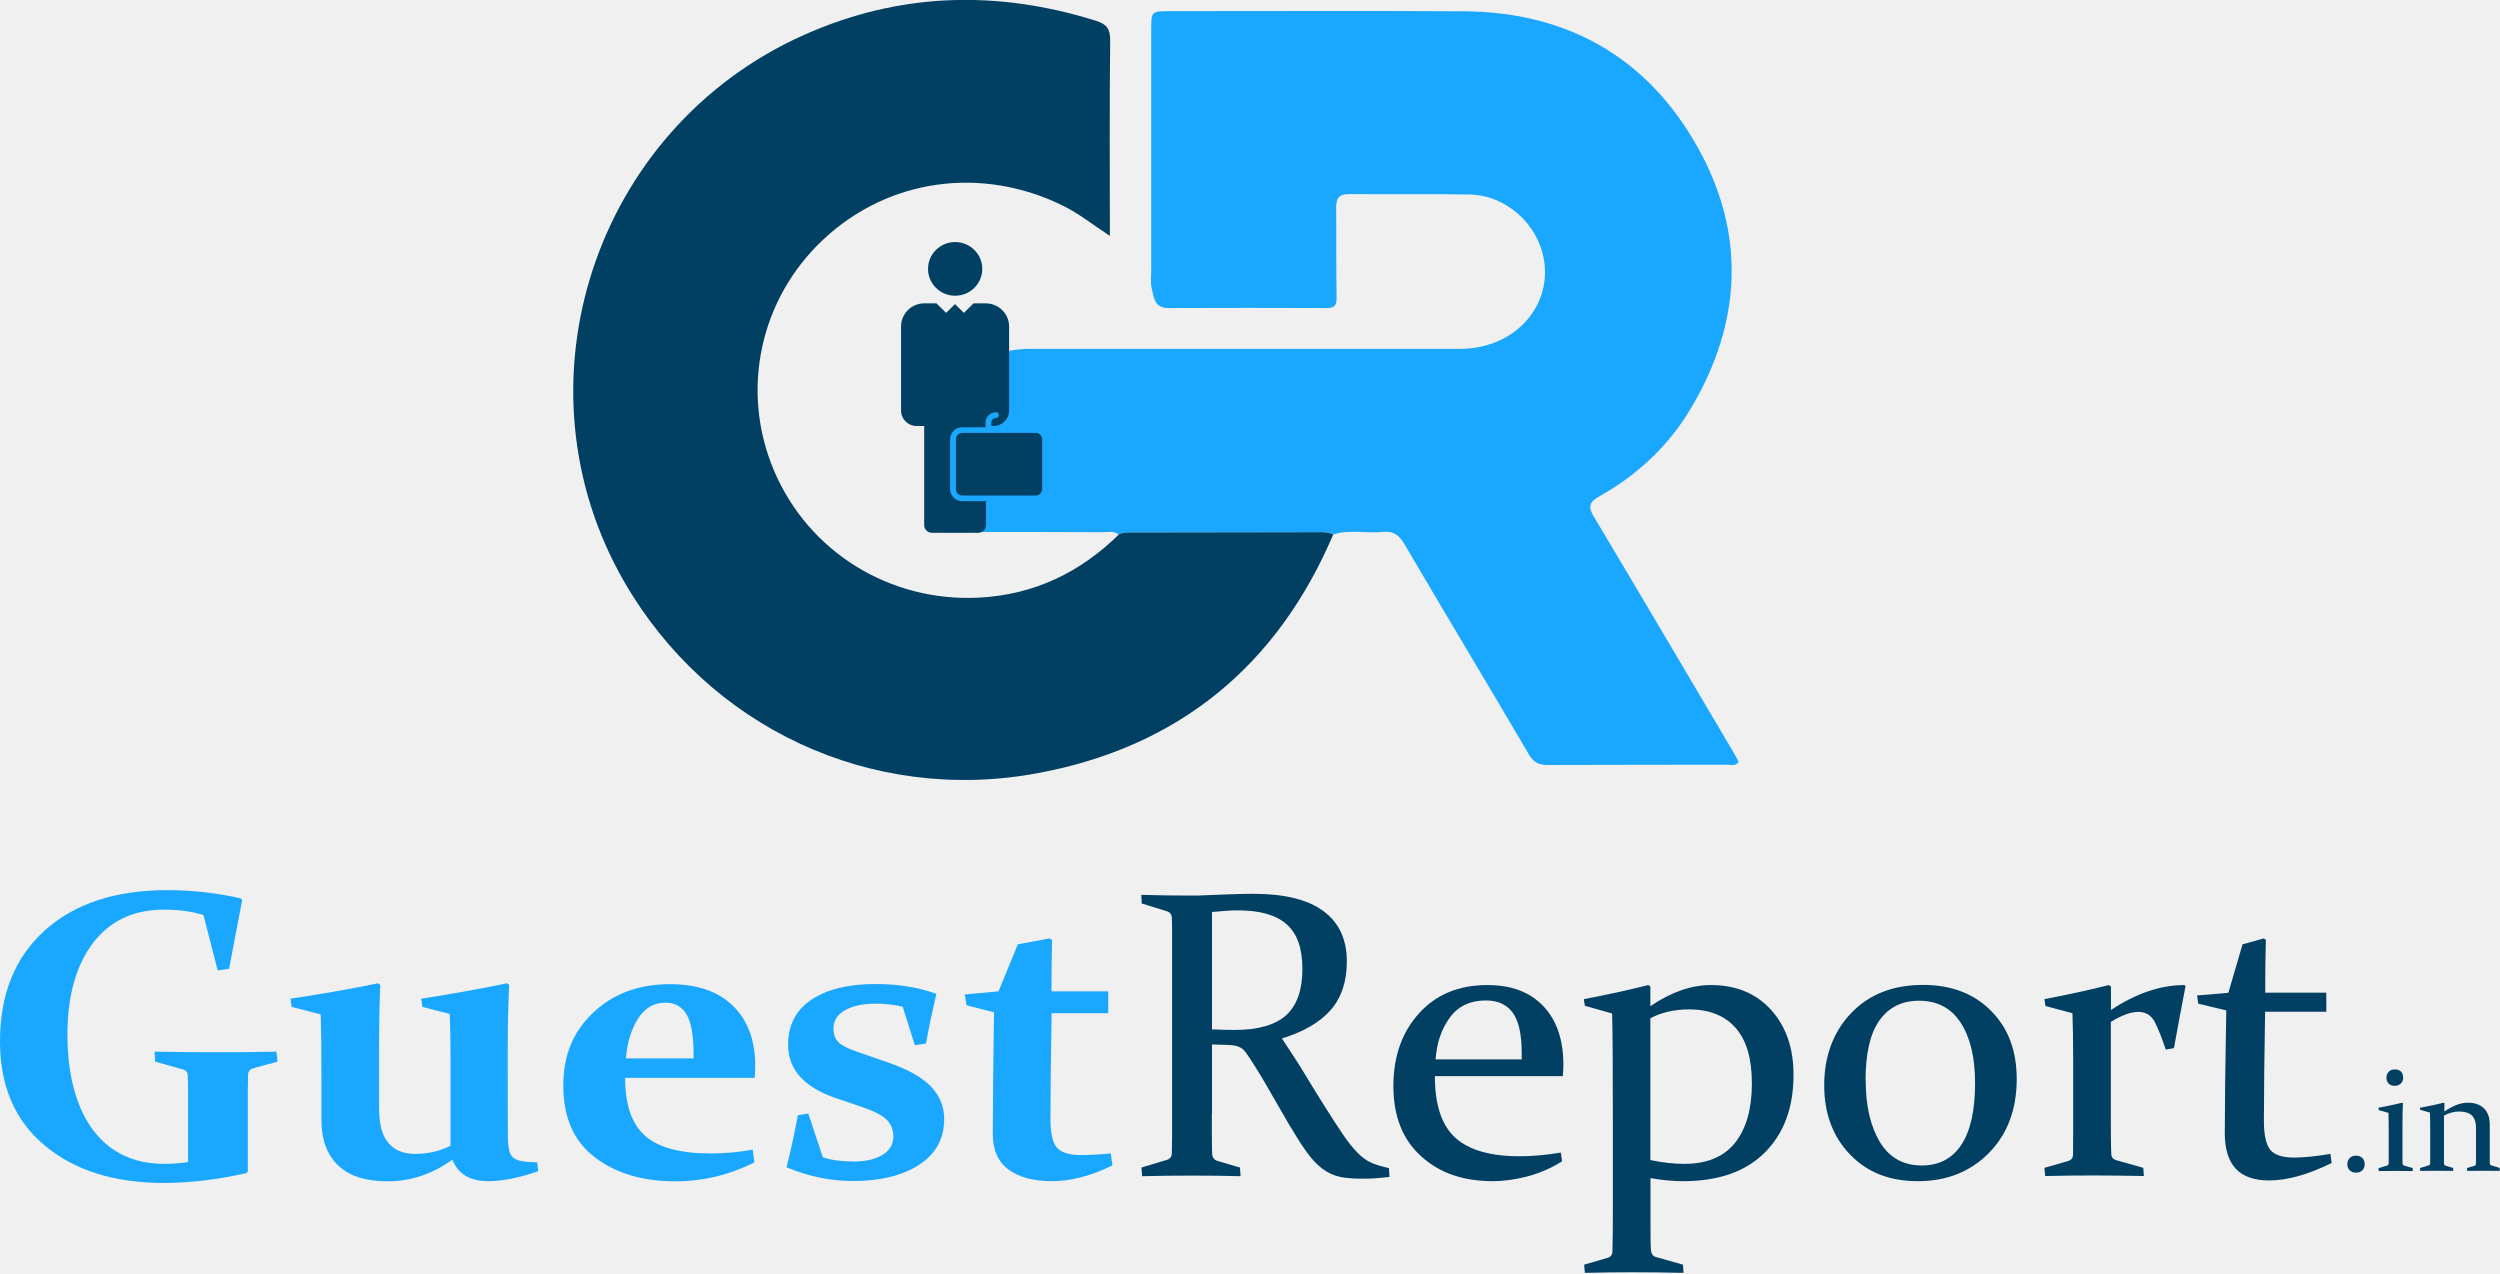
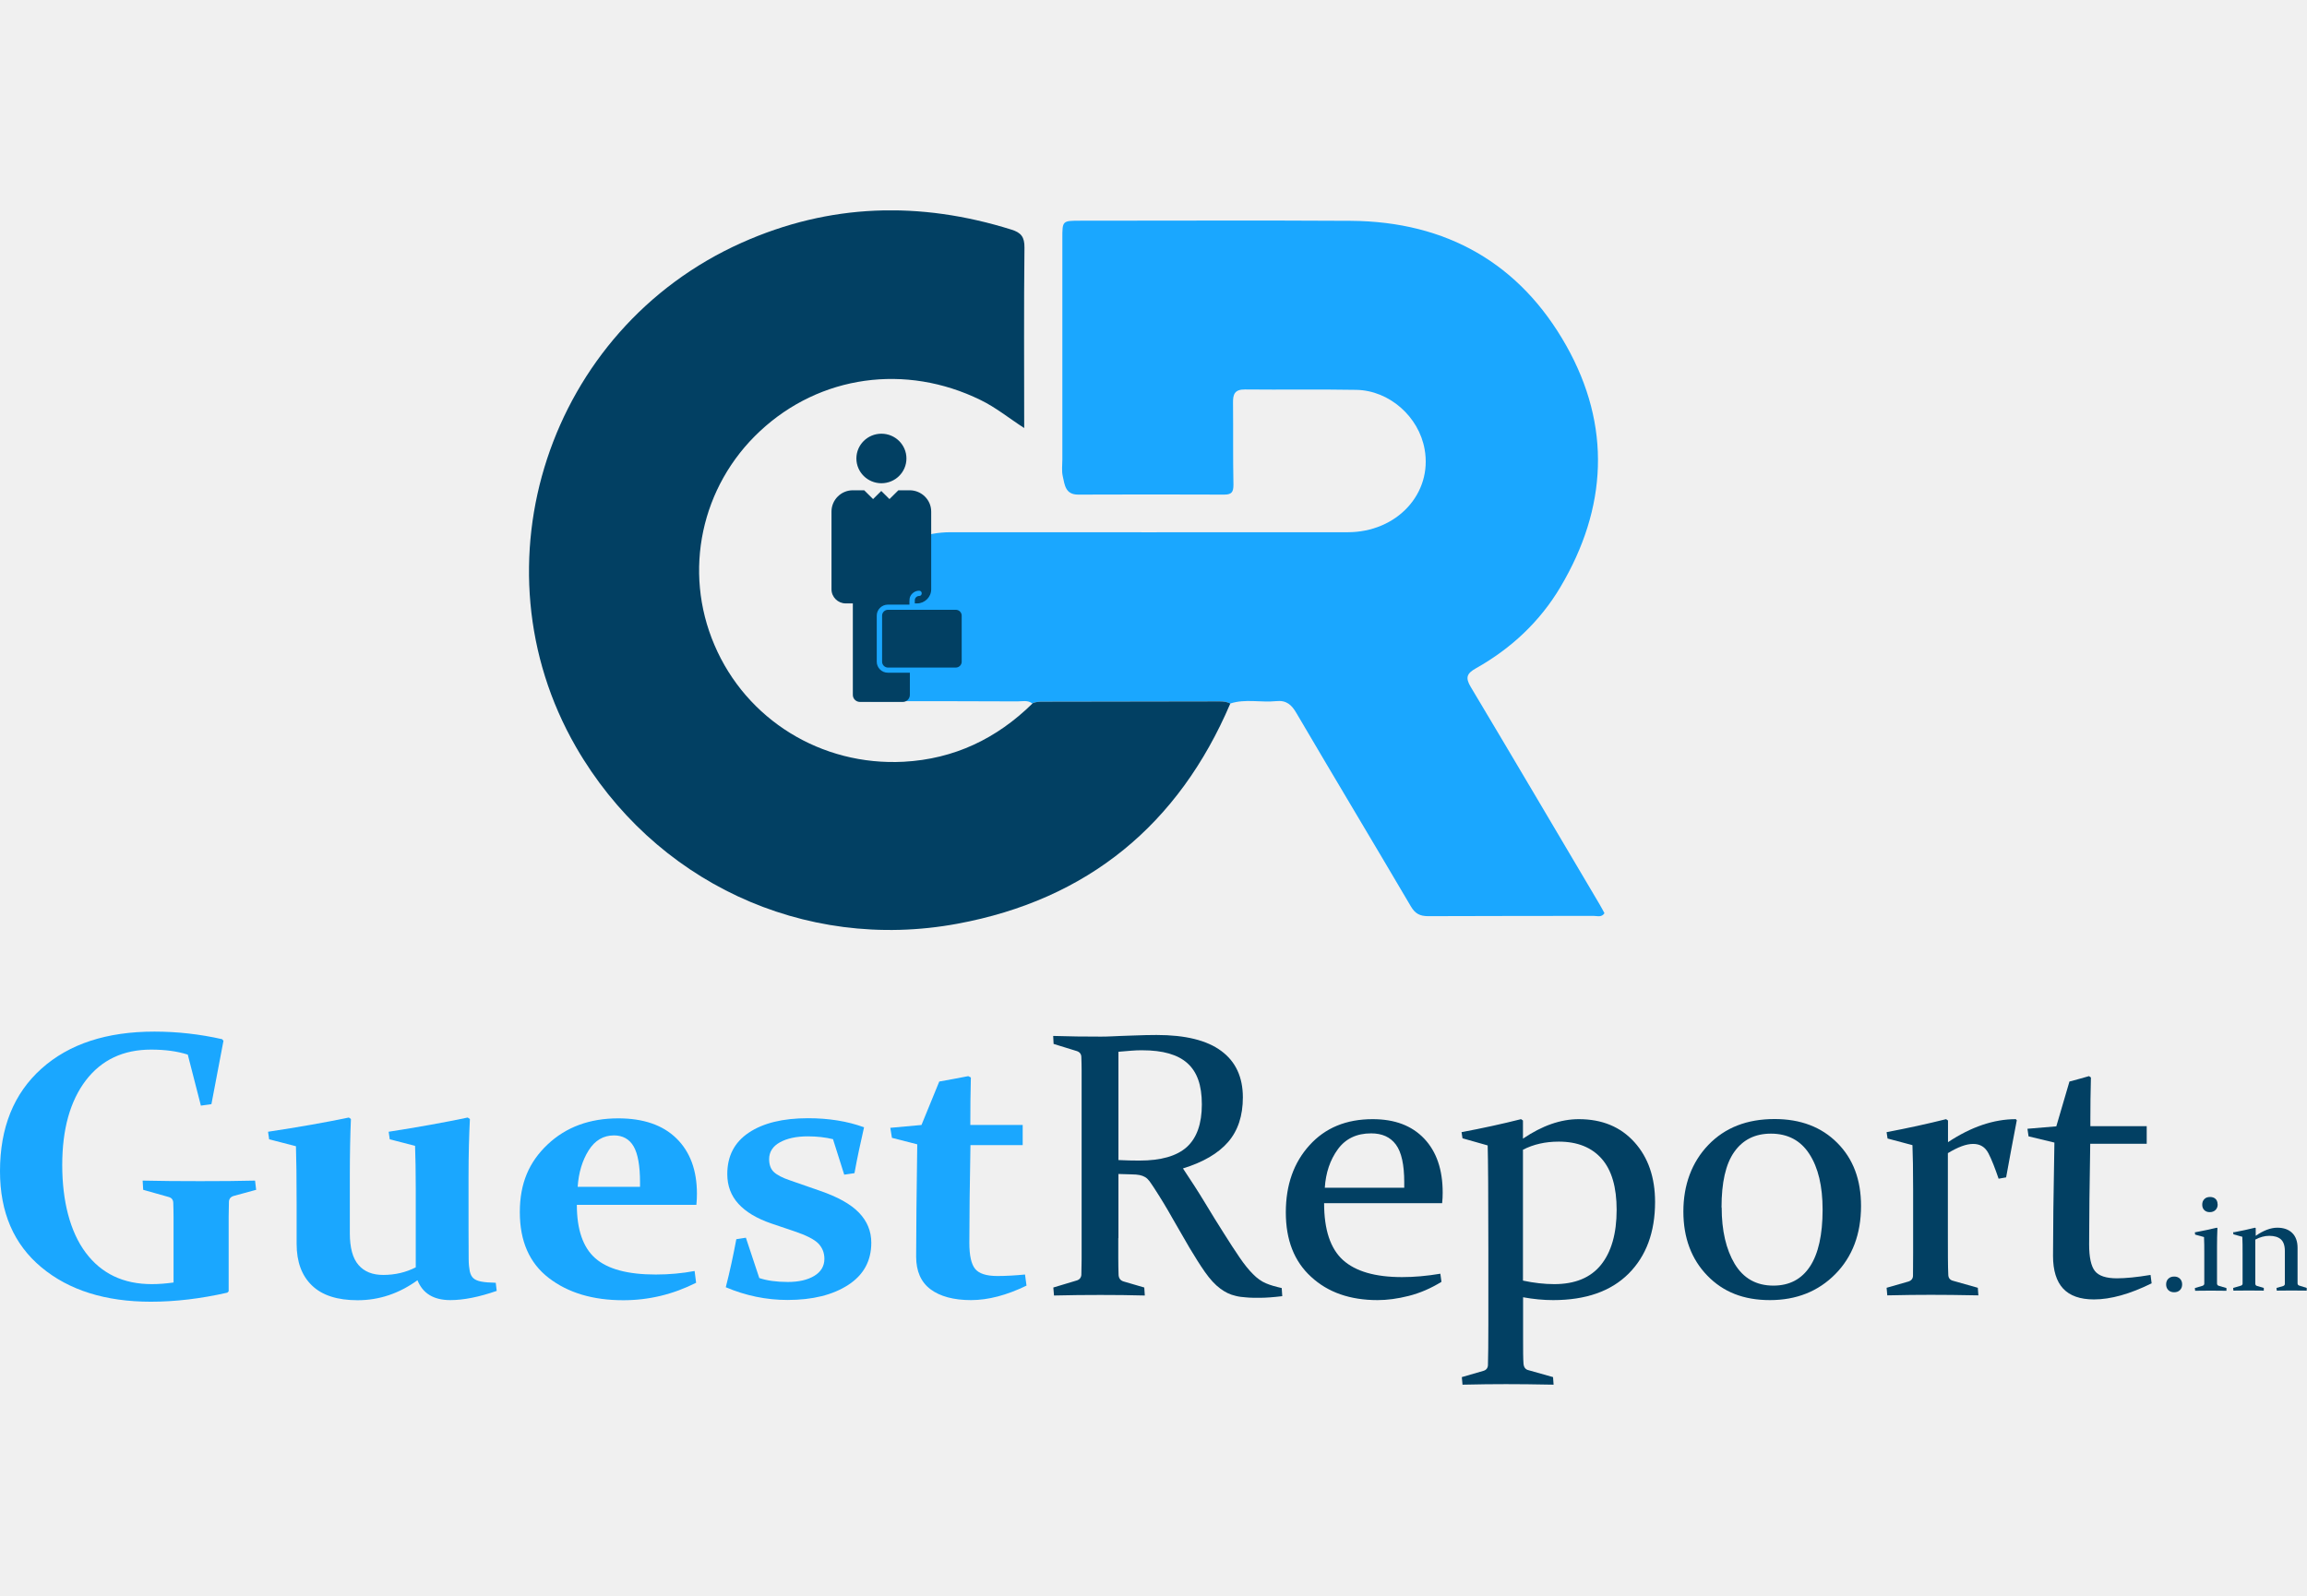
- <svg xmlns="http://www.w3.org/2000/svg" width="163" height="83" viewBox="0 0 163 83" fill="none">
+ <svg xmlns="http://www.w3.org/2000/svg" width="120" height="83" viewBox="0 0 163 83" fill="none">
  <g clip-path="url(#clip0_67_928)">
    <path d="M72.934 34.843C72.605 34.594 72.229 34.7 71.881 34.7C68.499 34.69 65.117 34.671 61.735 34.7C61.087 34.7 60.894 34.499 60.904 33.887C60.933 32.136 60.885 30.386 60.933 28.636C61.029 25.221 63.687 22.744 67.156 22.744C76.509 22.744 85.863 22.754 95.216 22.744C98.704 22.744 101.217 20.009 100.656 16.881C100.25 14.576 98.163 12.721 95.825 12.682C93.206 12.635 90.588 12.682 87.969 12.654C87.225 12.644 87.109 13.008 87.119 13.601C87.138 15.533 87.109 17.465 87.148 19.387C87.148 19.894 87.032 20.085 86.5 20.085C83.061 20.066 79.611 20.076 76.171 20.085C75.263 20.085 75.224 19.378 75.089 18.785C75.002 18.412 75.06 18 75.06 17.608C75.06 12.396 75.06 7.173 75.06 1.961C75.06 0.727 75.06 0.727 76.345 0.727C82.713 0.727 89.08 0.698 95.448 0.736C102.212 0.784 107.401 3.759 110.667 9.564C113.855 15.227 113.566 21.032 110.251 26.618C108.812 29.047 106.773 30.96 104.289 32.356C103.623 32.729 103.526 33.026 103.913 33.676C106.966 38.784 109.981 43.91 113.015 49.037C113.14 49.247 113.247 49.458 113.363 49.668C113.16 49.984 112.851 49.859 112.609 49.859C108.705 49.869 104.811 49.859 100.907 49.878C100.318 49.878 99.98 49.697 99.68 49.18C97.004 44.628 94.279 40.094 91.602 35.532C91.264 34.948 90.897 34.604 90.172 34.681C89.09 34.795 87.988 34.499 86.916 34.853C86.549 34.661 86.153 34.69 85.756 34.7C81.746 34.7 77.736 34.719 73.726 34.719C73.446 34.719 73.185 34.719 72.924 34.843H72.934Z" fill="#1AA7FF" />
    <path d="M72.934 34.843C73.185 34.719 73.456 34.719 73.736 34.719C77.746 34.719 81.756 34.7 85.766 34.7C86.162 34.7 86.558 34.661 86.926 34.853C83.273 43.413 76.847 48.712 67.639 50.414C56.749 52.432 46.149 47.392 40.69 37.913C33.288 25.049 38.757 8.388 52.401 2.286C58.623 -0.497 64.991 -0.67 71.465 1.358C72.142 1.569 72.393 1.875 72.383 2.63C72.335 6.839 72.364 11.056 72.364 15.38C71.282 14.681 70.364 13.926 69.281 13.4C63.996 10.808 57.938 11.64 53.696 15.6C49.531 19.483 48.246 25.499 50.478 30.711C52.729 35.991 58.025 39.272 63.851 38.965C67.417 38.774 70.422 37.33 72.944 34.853L72.934 34.843Z" fill="#024063" />
    <path fill-rule="evenodd" clip-rule="evenodd" d="M60.257 19.779C59.425 19.779 58.749 20.458 58.749 21.281V26.78C58.749 27.326 59.203 27.775 59.754 27.775H60.257V34.241C60.257 34.518 60.488 34.738 60.759 34.738H63.783C64.064 34.738 64.286 34.508 64.286 34.241V32.672H62.73C62.295 32.672 61.947 32.318 61.947 31.897V28.636C61.947 28.206 62.305 27.861 62.73 27.861H64.257C64.257 27.555 64.218 27.316 64.46 27.077C64.585 26.953 64.75 26.876 64.943 26.876C65.184 26.876 65.184 27.249 64.943 27.249C64.779 27.249 64.634 27.383 64.634 27.555V27.775H64.788C65.339 27.775 65.793 27.326 65.793 26.78V21.281C65.793 20.458 65.117 19.789 64.286 19.779H63.474L62.846 20.401L62.266 19.827L61.687 20.401L61.059 19.779H60.247H60.257ZM62.276 15.781C63.252 15.781 64.044 16.566 64.044 17.532C64.044 18.498 63.252 19.282 62.276 19.282C61.3 19.282 60.508 18.498 60.508 17.532C60.508 16.566 61.3 15.781 62.276 15.781Z" fill="#024063" />
    <path d="M67.532 28.225H62.74C62.518 28.225 62.324 28.406 62.324 28.636V31.897C62.324 32.117 62.508 32.309 62.74 32.309H67.532C67.755 32.309 67.948 32.127 67.948 31.897V28.636C67.948 28.416 67.764 28.225 67.532 28.225Z" fill="#024063" />
    <path d="M14.938 63.163L14.194 63.269L13.267 59.663C12.523 59.424 11.663 59.309 10.677 59.309C8.706 59.309 7.17 60.036 6.059 61.49C4.957 62.943 4.397 64.933 4.397 67.467C4.397 70.002 4.947 72.183 6.059 73.665C7.17 75.148 8.725 75.884 10.726 75.884C11.199 75.884 11.711 75.846 12.262 75.769V72.326C12.262 71.886 12.262 71.494 12.262 71.14C12.262 70.786 12.252 70.451 12.243 70.155C12.243 69.925 12.127 69.782 11.914 69.725L10.117 69.218L10.078 68.567C11.325 68.596 12.687 68.606 14.146 68.606C15.605 68.606 16.939 68.596 18.021 68.567L18.098 69.218L16.523 69.648C16.311 69.706 16.195 69.839 16.175 70.04C16.175 70.385 16.156 70.748 16.156 71.102C16.156 71.465 16.156 71.858 16.156 72.269V76.391L16.059 76.487C14.165 76.917 12.368 77.127 10.658 77.127C7.45 77.127 4.87 76.314 2.928 74.698C0.976 73.072 0 70.815 0 67.907C0 64.818 0.976 62.408 2.928 60.657C4.88 58.907 7.537 58.037 10.909 58.037C12.533 58.037 14.127 58.219 15.692 58.572L15.789 58.687L14.938 63.163Z" fill="#1AA7FF" />
    <path d="M29.5 75.607C28.205 76.544 26.795 77.022 25.268 77.022C23.838 77.022 22.765 76.678 22.041 75.98C21.316 75.281 20.958 74.306 20.958 73.034V70.26C20.958 68.395 20.939 67.018 20.91 66.138L19.016 65.65L18.939 65.115C21.094 64.789 22.997 64.455 24.649 64.11L24.794 64.216C24.746 65.306 24.717 66.654 24.717 68.252V72.278C24.717 73.311 24.92 74.067 25.335 74.535C25.741 75.004 26.321 75.234 27.075 75.234C27.916 75.234 28.679 75.052 29.375 74.698V69.132C29.375 67.907 29.355 66.903 29.326 66.109L27.539 65.65L27.461 65.115C29.549 64.789 31.413 64.455 33.046 64.11L33.201 64.216C33.143 65.335 33.104 66.702 33.104 68.338C33.104 71.504 33.104 73.436 33.114 74.134C33.114 74.478 33.153 74.765 33.191 74.975C33.24 75.186 33.317 75.349 33.443 75.463C33.568 75.578 33.752 75.654 33.993 75.702C34.235 75.75 34.583 75.779 35.027 75.788L35.095 76.362C33.829 76.802 32.737 77.013 31.819 77.013C30.64 77.013 29.867 76.544 29.491 75.597L29.5 75.607Z" fill="#1AA7FF" />
    <path d="M49.183 75.788C47.55 76.611 45.84 77.022 44.033 77.022C41.888 77.022 40.129 76.496 38.767 75.444C37.404 74.392 36.728 72.843 36.728 70.796C36.728 68.749 37.385 67.247 38.689 66.014C39.994 64.78 41.666 64.168 43.685 64.168C45.453 64.168 46.825 64.636 47.792 65.583C48.758 66.53 49.241 67.831 49.241 69.495C49.241 69.744 49.231 70.011 49.202 70.279H40.757C40.757 72.03 41.192 73.292 42.062 74.057C42.931 74.822 44.352 75.205 46.333 75.205C47.289 75.205 48.207 75.119 49.077 74.956L49.183 75.779V75.788ZM45.221 69.017V68.701C45.221 67.515 45.067 66.664 44.767 66.147C44.468 65.631 43.994 65.373 43.376 65.373C42.632 65.373 42.033 65.727 41.588 66.434C41.144 67.142 40.883 68.003 40.815 69.007H45.231L45.221 69.017Z" fill="#1AA7FF" />
    <path d="M58.865 65.641C58.314 65.507 57.715 65.44 57.068 65.44C56.266 65.44 55.609 65.583 55.106 65.861C54.604 66.138 54.343 66.54 54.343 67.047C54.343 67.439 54.449 67.745 54.672 67.955C54.894 68.166 55.271 68.367 55.812 68.548L57.928 69.285C59.184 69.715 60.112 70.231 60.691 70.834C61.271 71.437 61.561 72.144 61.561 72.957C61.561 74.239 61.02 75.234 59.928 75.942C58.836 76.649 57.416 77.003 55.638 77.003C54.159 77.003 52.7 76.707 51.28 76.104C51.58 74.937 51.821 73.799 52.024 72.709L52.7 72.603L53.647 75.454C54.188 75.635 54.855 75.731 55.667 75.731C56.43 75.731 57.058 75.588 57.532 75.301C58.005 75.014 58.247 74.612 58.247 74.096C58.247 73.665 58.102 73.311 57.822 73.015C57.532 72.718 56.962 72.431 56.111 72.144L54.498 71.599C53.464 71.245 52.691 70.777 52.169 70.203C51.647 69.629 51.386 68.931 51.386 68.108C51.386 66.836 51.889 65.861 52.903 65.181C53.918 64.502 55.309 64.158 57.087 64.158C58.546 64.158 59.87 64.368 61.049 64.799C60.788 65.937 60.556 67.018 60.373 68.041L59.648 68.147L58.855 65.641H58.865Z" fill="#1AA7FF" />
    <path d="M68.567 66.061C68.518 68.778 68.489 71.083 68.489 72.977C68.489 73.856 68.624 74.469 68.895 74.803C69.166 75.138 69.687 75.31 70.47 75.31C71.069 75.31 71.717 75.272 72.422 75.205L72.528 75.989C71.127 76.668 69.823 77.013 68.605 77.013C67.388 77.013 66.421 76.754 65.745 76.248C65.069 75.741 64.73 74.966 64.73 73.942C64.73 72.125 64.759 69.486 64.808 66.004L63.02 65.545L62.904 64.837L65.107 64.636L66.363 61.566C67.107 61.432 67.793 61.308 68.412 61.184L68.596 61.279C68.567 62.331 68.557 63.45 68.557 64.636H72.258V66.061H68.557H68.567Z" fill="#1AA7FF" />
    <path d="M79.012 72.632C79.012 73.158 79.012 73.627 79.012 74.048C79.012 74.469 79.022 74.842 79.031 75.186C79.031 75.454 79.157 75.626 79.379 75.693L80.848 76.123L80.886 76.688C79.843 76.659 78.79 76.649 77.746 76.649C76.702 76.649 75.591 76.659 74.47 76.688L74.422 76.123L76.045 75.635C76.268 75.578 76.383 75.434 76.403 75.234C76.403 74.889 76.422 74.497 76.422 74.067C76.422 73.636 76.422 73.158 76.422 72.632V62.025C76.422 61.585 76.422 61.184 76.422 60.82C76.422 60.466 76.412 60.141 76.403 59.854C76.403 59.625 76.287 59.481 76.084 59.414L74.441 58.907L74.412 58.343C75.553 58.381 76.654 58.391 77.746 58.391C77.959 58.391 78.229 58.391 78.558 58.372C78.886 58.352 79.292 58.343 79.756 58.324C80.239 58.305 80.635 58.295 80.954 58.285C81.273 58.285 81.524 58.276 81.717 58.276C83.746 58.276 85.273 58.649 86.288 59.405C87.302 60.151 87.814 61.251 87.814 62.685C87.814 63.986 87.467 65.038 86.771 65.841C86.075 66.645 85.012 67.266 83.582 67.707C84.143 68.548 84.665 69.352 85.138 70.136C85.611 70.92 86.046 71.628 86.462 72.278C86.868 72.929 87.244 73.502 87.583 74C87.921 74.497 88.24 74.889 88.53 75.176C88.674 75.329 88.829 75.454 88.974 75.559C89.119 75.664 89.283 75.76 89.448 75.827C89.612 75.894 89.786 75.961 89.96 76.008C90.143 76.056 90.337 76.114 90.559 76.161L90.597 76.735C89.96 76.812 89.428 76.85 89.003 76.85C88.645 76.85 88.327 76.85 88.046 76.821C87.776 76.802 87.525 76.774 87.312 76.716C87.1 76.668 86.906 76.601 86.732 76.515C86.558 76.429 86.384 76.324 86.22 76.2C85.853 75.932 85.496 75.54 85.138 75.033C84.78 74.526 84.423 73.942 84.036 73.302C83.66 72.661 83.263 71.972 82.848 71.245C82.442 70.518 82.007 69.801 81.553 69.103C81.418 68.892 81.302 68.73 81.215 68.606C81.118 68.481 81.022 68.386 80.906 68.319C80.79 68.252 80.664 68.204 80.519 68.175C80.374 68.147 80.181 68.127 79.949 68.127L79.022 68.099V72.632H79.012ZM79.012 67.114C79.553 67.142 80.046 67.152 80.5 67.152C82.027 67.152 83.138 66.836 83.853 66.195C84.558 65.555 84.916 64.55 84.916 63.182C84.916 61.815 84.578 60.887 83.901 60.275C83.225 59.663 82.162 59.357 80.722 59.357C80.471 59.357 80.21 59.357 79.93 59.386C79.65 59.405 79.34 59.433 79.022 59.462V67.114H79.012Z" fill="#024063" />
    <path d="M101.845 75.722C101.101 76.181 100.328 76.515 99.535 76.716C98.743 76.917 98.009 77.013 97.332 77.013C95.39 77.013 93.825 76.468 92.636 75.368C91.438 74.277 90.849 72.757 90.849 70.815C90.849 68.873 91.409 67.295 92.52 66.071C93.632 64.837 95.12 64.225 96.984 64.225C98.55 64.225 99.758 64.684 100.627 65.602C101.497 66.52 101.932 67.793 101.932 69.418C101.932 69.667 101.922 69.916 101.893 70.165H93.554C93.554 72.039 93.999 73.378 94.888 74.182C95.777 74.985 97.168 75.387 99.062 75.387C99.912 75.387 100.811 75.31 101.767 75.148L101.845 75.712V75.722ZM99.216 69.074V68.682C99.216 67.448 99.023 66.559 98.627 66.023C98.231 65.488 97.651 65.229 96.878 65.229C95.854 65.229 95.071 65.602 94.52 66.358C93.979 67.104 93.67 68.013 93.603 69.074H99.216Z" fill="#024063" />
    <path d="M103.333 65.583L103.265 65.143C104.744 64.866 106.145 64.56 107.469 64.225L107.604 64.321V65.602C108.957 64.684 110.271 64.225 111.546 64.225C113.199 64.225 114.503 64.77 115.479 65.851C116.455 66.932 116.938 68.347 116.938 70.079C116.938 72.211 116.31 73.904 115.063 75.148C113.817 76.391 112.039 77.013 109.739 77.013C109.053 77.013 108.348 76.946 107.613 76.812V79.672C107.613 80.542 107.613 81.154 107.642 81.498C107.662 81.757 107.778 81.919 108 81.967L109.73 82.455L109.768 82.99C108.396 82.962 107.275 82.952 106.406 82.952C105.536 82.952 104.512 82.962 103.333 82.99L103.285 82.455L104.802 82.015C105.014 81.957 105.12 81.814 105.13 81.613C105.149 80.972 105.159 80.016 105.159 78.725V73.407C105.159 69.543 105.14 67.104 105.111 66.081L103.352 65.583H103.333ZM107.604 75.635C108.367 75.798 109.111 75.884 109.817 75.884C111.276 75.884 112.377 75.434 113.112 74.526C113.846 73.617 114.223 72.317 114.223 70.633C114.223 69.036 113.875 67.831 113.17 67.027C112.464 66.224 111.459 65.813 110.135 65.813C109.188 65.813 108.338 66.004 107.604 66.387V75.645V75.635Z" fill="#024063" />
    <path d="M131.49 70.356C131.49 72.345 130.881 73.952 129.673 75.176C128.466 76.4 126.919 77.013 125.055 77.013C123.19 77.013 121.75 76.439 120.629 75.281C119.508 74.124 118.938 72.613 118.938 70.748C118.938 68.883 119.528 67.266 120.706 66.042C121.885 64.818 123.441 64.216 125.383 64.216C127.219 64.216 128.697 64.78 129.809 65.899C130.93 67.018 131.49 68.5 131.49 70.356ZM121.644 70.471C121.644 72.097 121.953 73.426 122.562 74.449C123.18 75.473 124.088 75.989 125.296 75.989C126.427 75.989 127.287 75.54 127.886 74.631C128.475 73.732 128.775 72.393 128.775 70.624C128.775 68.959 128.466 67.649 127.837 66.683C127.219 65.727 126.311 65.248 125.122 65.248C124.001 65.248 123.141 65.679 122.533 66.54C121.924 67.4 121.634 68.711 121.634 70.461L121.644 70.471Z" fill="#024063" />
    <path d="M133.297 65.143C134.766 64.866 136.167 64.56 137.5 64.225L137.635 64.321V65.851C139.268 64.77 140.863 64.225 142.428 64.225L142.496 64.302C142.245 65.602 141.993 66.951 141.742 68.338L141.211 68.433C140.959 67.697 140.727 67.094 140.496 66.645C140.264 66.195 139.906 65.975 139.413 65.975C138.921 65.975 138.341 66.195 137.626 66.626V72.288C137.626 73.646 137.626 74.622 137.655 75.205C137.655 75.444 137.771 75.588 137.983 75.645L139.742 76.142L139.781 76.678C138.408 76.649 137.288 76.64 136.418 76.64C135.548 76.64 134.524 76.649 133.345 76.678L133.297 76.142L134.833 75.702C135.046 75.635 135.152 75.501 135.162 75.301C135.162 74.928 135.171 74.392 135.171 73.694V69.237C135.171 67.812 135.152 66.76 135.123 66.061L133.365 65.593L133.297 65.153V65.143Z" fill="#024063" />
    <path d="M147.685 65.956C147.636 68.902 147.607 71.274 147.607 73.082C147.607 73.99 147.743 74.612 148.013 74.956C148.284 75.301 148.805 75.473 149.569 75.473C150.178 75.473 150.97 75.396 151.946 75.234L152.023 75.827C150.496 76.582 149.134 76.965 147.945 76.965C146.97 76.965 146.245 76.707 145.771 76.2C145.298 75.693 145.056 74.918 145.056 73.895C145.056 72.202 145.085 69.533 145.153 65.88L143.327 65.44L143.249 64.904L145.288 64.732L146.216 61.566C146.718 61.432 147.182 61.308 147.598 61.184L147.733 61.279C147.704 62.331 147.694 63.316 147.694 64.235V64.722H151.675V65.966H147.694L147.685 65.956Z" fill="#024063" />
    <path d="M153.617 75.349C153.782 75.349 153.917 75.396 154.023 75.501C154.13 75.607 154.178 75.741 154.178 75.903C154.178 76.066 154.13 76.2 154.023 76.305C153.917 76.41 153.782 76.458 153.617 76.458C153.444 76.458 153.308 76.41 153.202 76.305C153.096 76.2 153.047 76.066 153.047 75.903C153.047 75.741 153.096 75.607 153.202 75.501C153.308 75.396 153.444 75.349 153.617 75.349Z" fill="#024063" />
    <path d="M155.096 72.221C155.647 72.116 156.159 72.01 156.632 71.896L156.671 71.924C156.652 72.326 156.642 72.776 156.642 73.263V75.061C156.642 75.434 156.642 75.693 156.642 75.836C156.642 75.922 156.69 75.98 156.758 75.999L157.309 76.161V76.353C156.883 76.353 156.516 76.343 156.197 76.343C155.879 76.343 155.521 76.343 155.096 76.353L155.077 76.161L155.627 75.999C155.695 75.97 155.743 75.922 155.743 75.855C155.743 75.731 155.743 75.53 155.743 75.243V73.684C155.743 73.273 155.743 72.9 155.724 72.556L155.096 72.383L155.077 72.221H155.096ZM156.69 70.241C156.69 70.404 156.642 70.538 156.536 70.643C156.429 70.748 156.294 70.796 156.13 70.796C155.966 70.796 155.84 70.748 155.743 70.652C155.647 70.557 155.598 70.432 155.598 70.27C155.598 70.098 155.647 69.973 155.753 69.868C155.859 69.763 155.994 69.725 156.159 69.725C156.313 69.725 156.439 69.772 156.536 69.859C156.632 69.945 156.681 70.079 156.681 70.241H156.69Z" fill="#024063" />
    <path d="M157.83 72.221C158.362 72.125 158.855 72.01 159.328 71.896L159.376 71.924V72.47C159.927 72.087 160.439 71.896 160.903 71.896C161.348 71.896 161.705 72.02 161.956 72.269C162.208 72.517 162.333 72.871 162.333 73.321V74.966C162.333 75.358 162.333 75.645 162.333 75.827C162.333 75.913 162.382 75.97 162.459 75.989L162.981 76.152V76.343C162.575 76.343 162.217 76.334 161.898 76.334C161.58 76.334 161.241 76.334 160.865 76.343L160.845 76.152L161.319 76.018C161.386 75.989 161.435 75.942 161.435 75.874C161.435 75.827 161.435 75.731 161.435 75.578V73.541C161.435 73.158 161.338 72.881 161.154 72.718C160.971 72.556 160.7 72.47 160.333 72.47C160.014 72.47 159.686 72.556 159.347 72.737V74.775C159.347 75.167 159.347 75.521 159.347 75.846C159.347 75.932 159.386 75.98 159.454 76.008L159.947 76.152V76.343C159.57 76.343 159.212 76.334 158.903 76.334C158.594 76.334 158.227 76.334 157.801 76.343L157.782 76.152L158.343 75.989C158.41 75.961 158.449 75.913 158.449 75.846C158.449 75.645 158.449 75.454 158.449 75.272V73.675C158.449 73.263 158.449 72.89 158.43 72.537L157.801 72.364L157.782 72.202L157.83 72.221Z" fill="#024063" />
  </g>
  <defs>
    <clipPath id="clip0_67_928">
      <rect width="163" height="83" fill="white" />
    </clipPath>
  </defs>
</svg>
